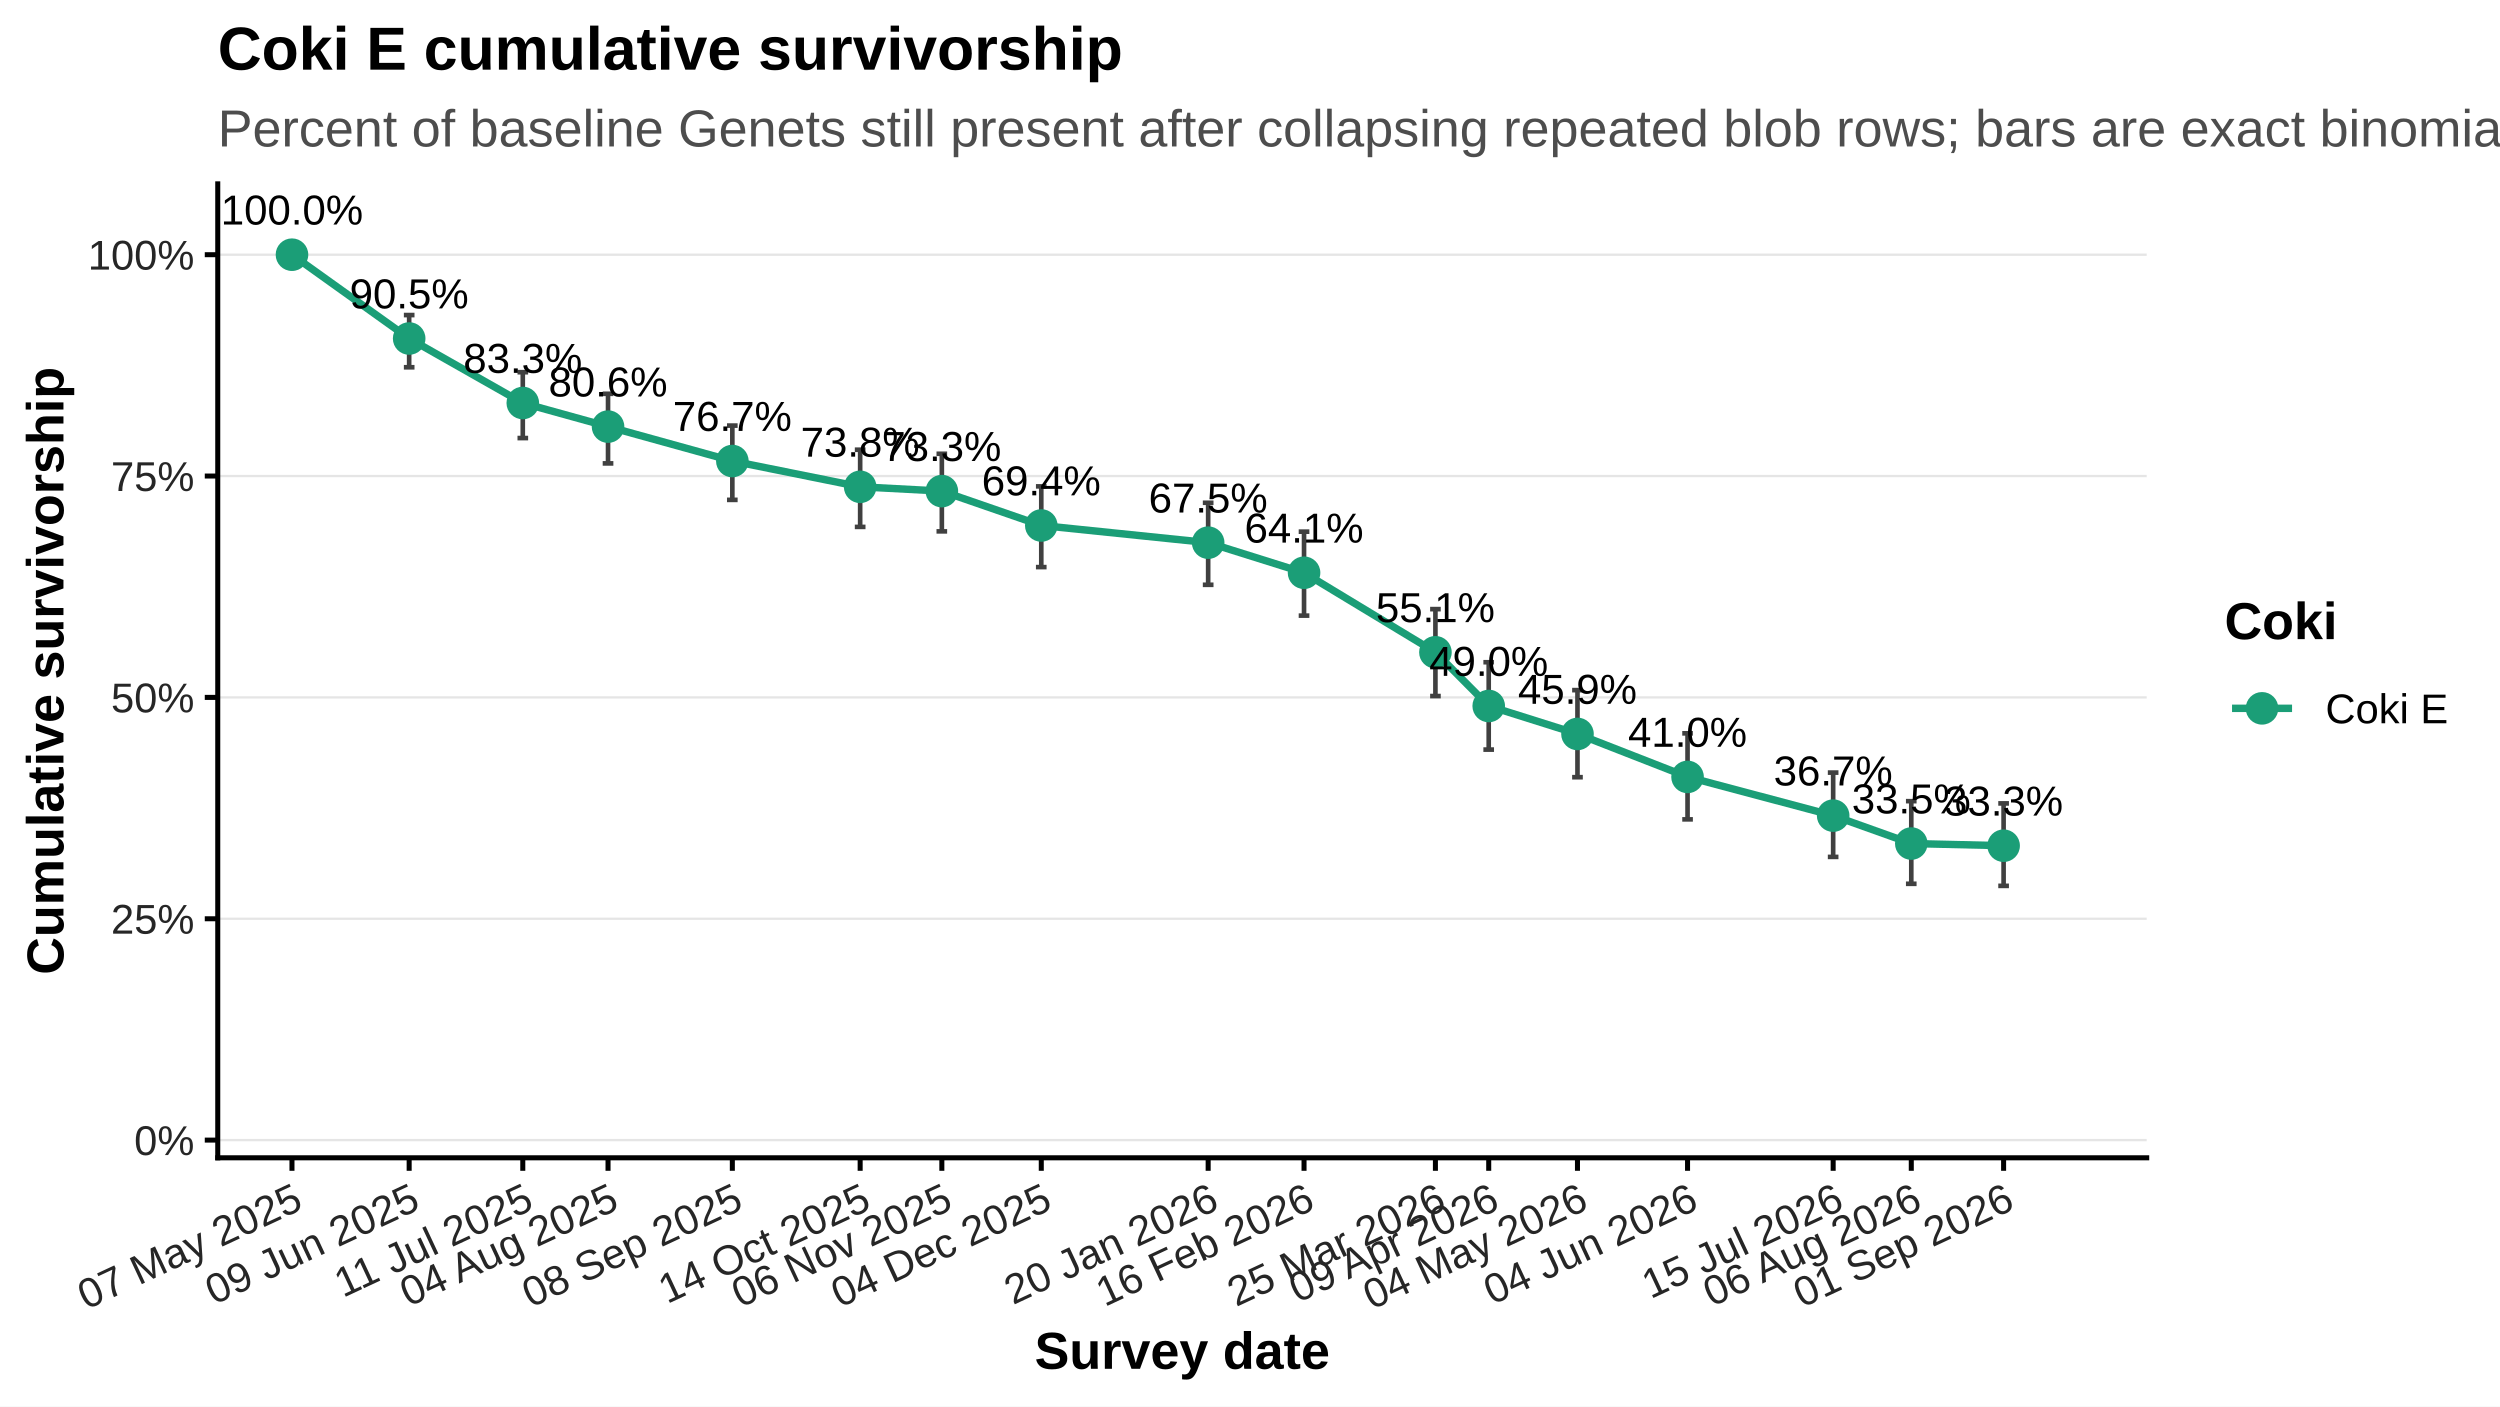
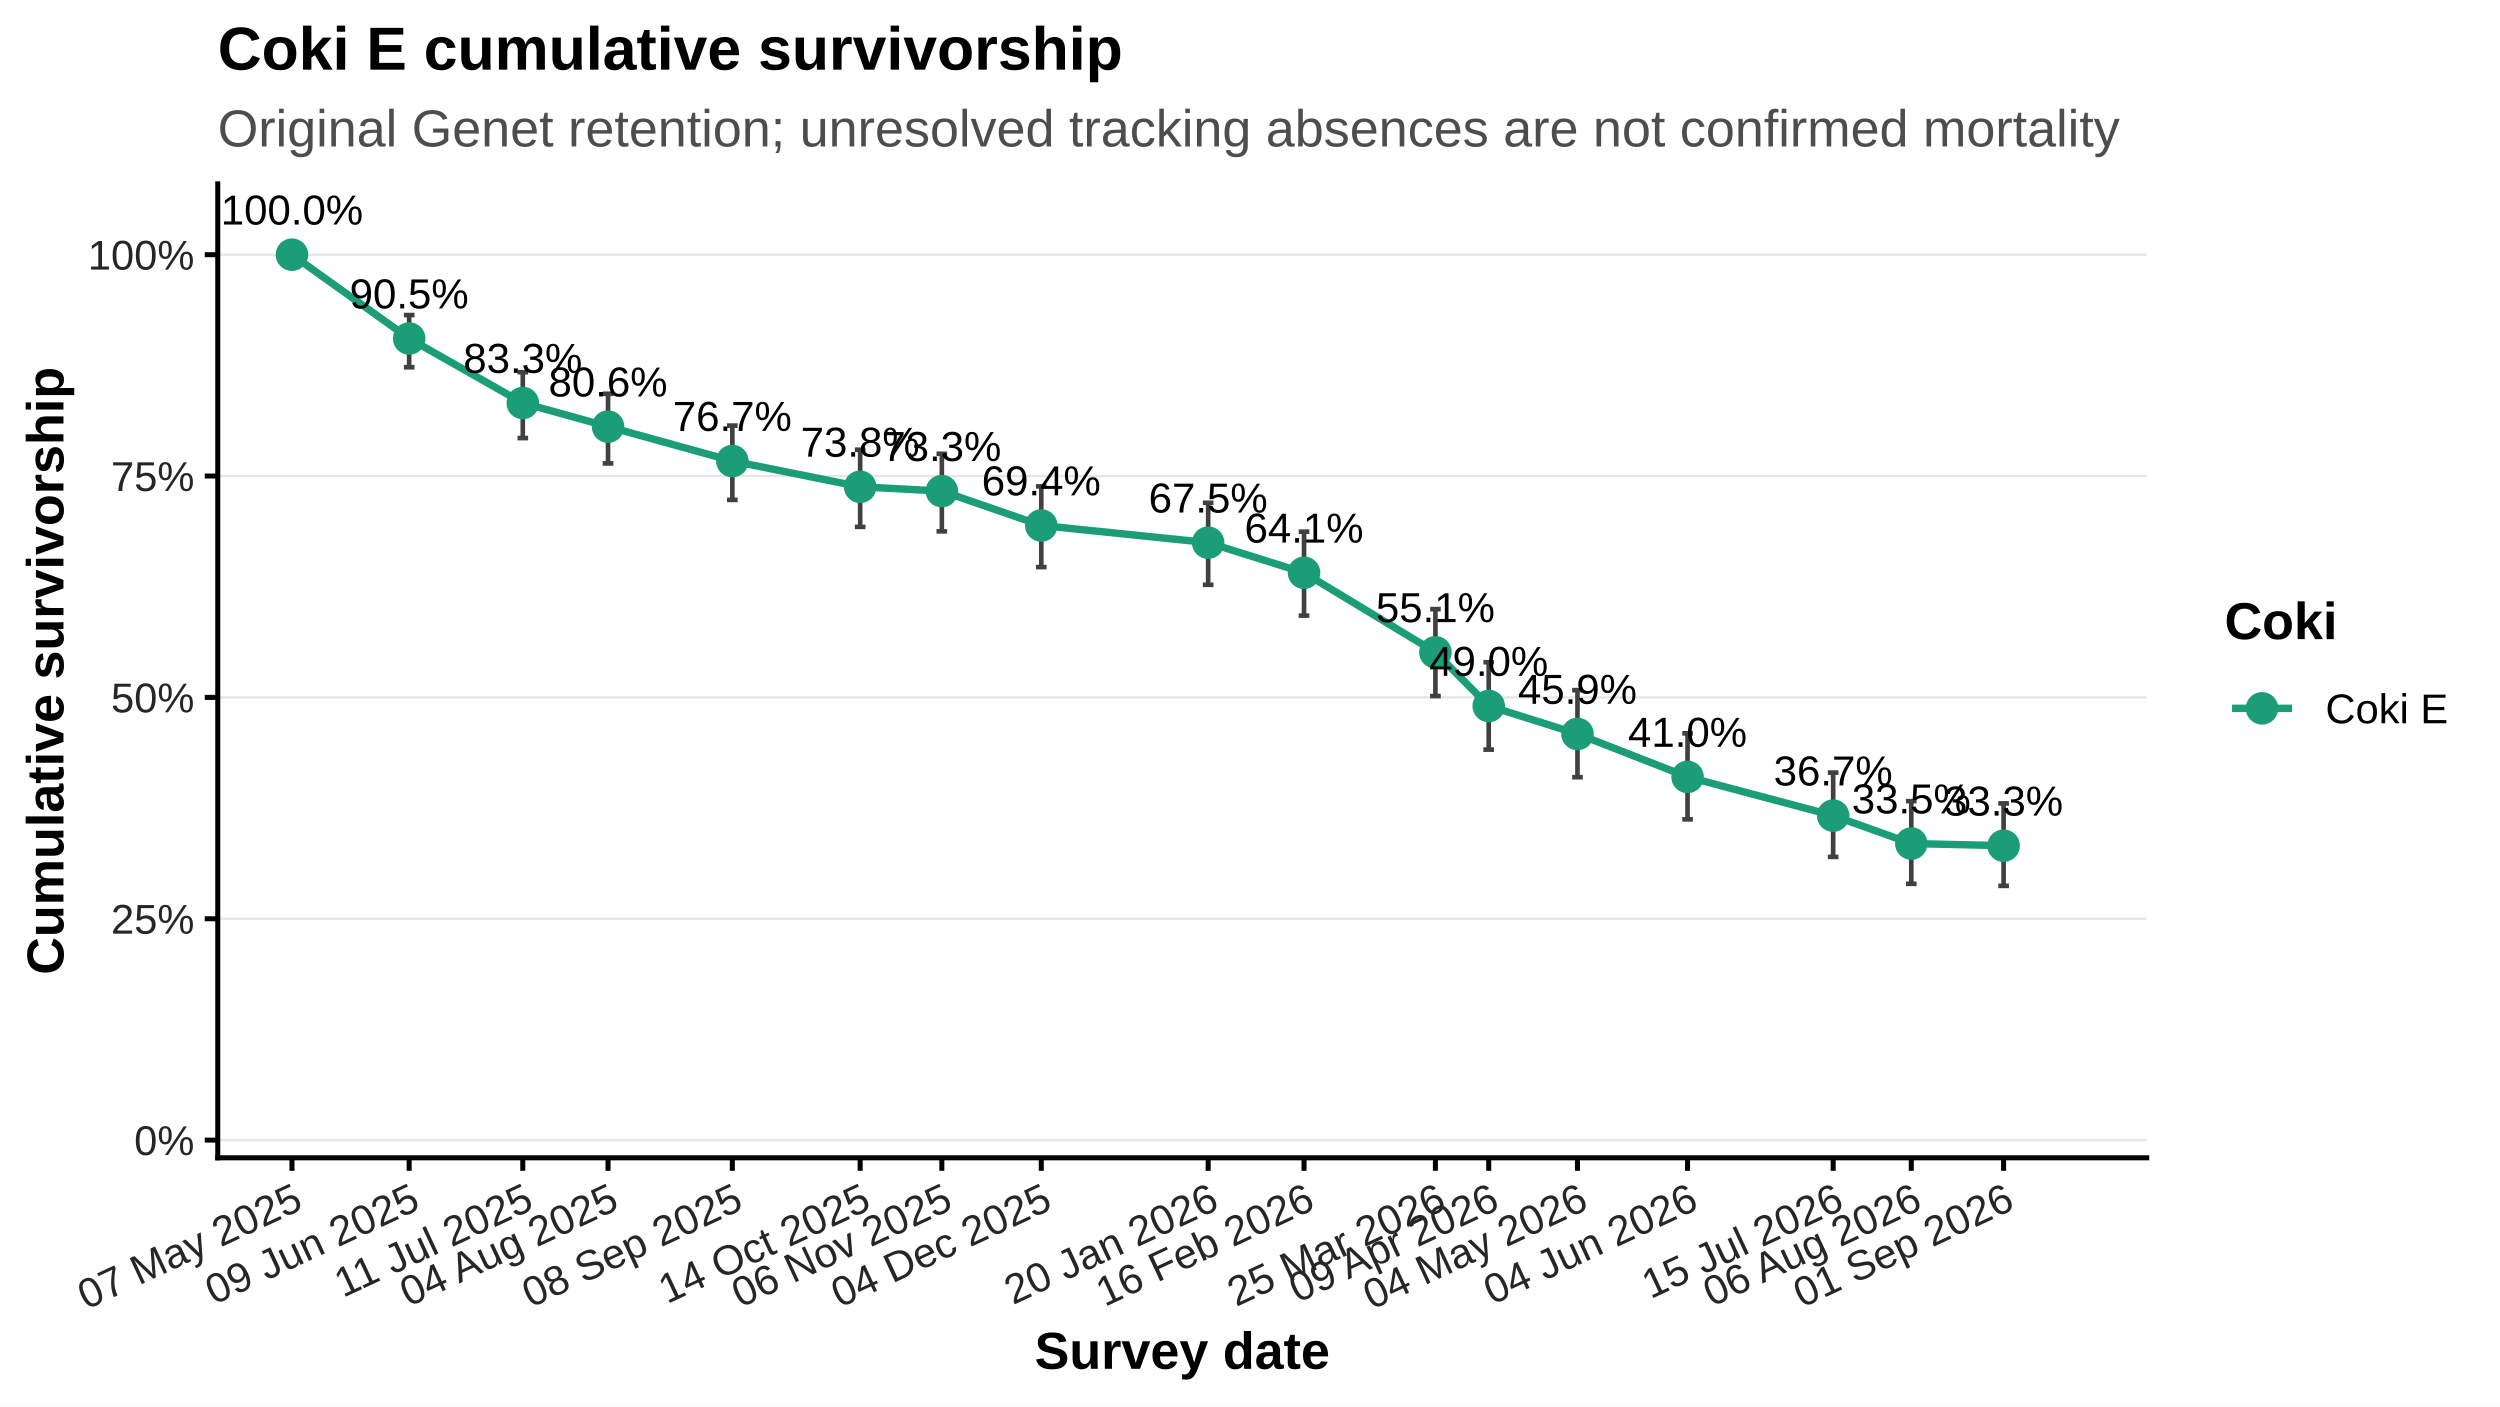
<svg xmlns="http://www.w3.org/2000/svg" class="svglite" width="576.00pt" height="324.00pt" viewBox="0 0 576.00 324.00">
  <defs>
    <style type="text/css">
    .svglite line, .svglite polyline, .svglite polygon, .svglite path, .svglite rect, .svglite circle {
      fill: none;
      stroke: #000000;
      stroke-linecap: round;
      stroke-linejoin: round;
      stroke-miterlimit: 10.00;
    }
    .svglite text {
      white-space: pre;
    }
  </style>
  </defs>
  <rect width="100%" height="100%" style="stroke: none; fill: #FFFFFF;" />
  <defs>
    <clipPath id="cpMC4wMHw1NzYuMDB8MC4wMHwzMjQuMDA=">
      <rect x="0.00" y="0.00" width="576.00" height="324.00" />
    </clipPath>
  </defs>
  <g clip-path="url(#cpMC4wMHw1NzYuMDB8MC4wMHwzMjQuMDA=)">
    <rect x="-0" y="0.00" width="576.00" height="324.00" style="stroke-width: 1.16; stroke: #FFFFFF; fill: #FFFFFF;" />
  </g>
  <defs>
    <clipPath id="cpNTAuMTd8NDk0LjYwfDQyLjM2fDI2Ni43Ng==">
      <rect x="50.17" y="42.36" width="444.43" height="224.40" />
    </clipPath>
  </defs>
  <g clip-path="url(#cpNTAuMTd8NDk0LjYwfDQyLjM2fDI2Ni43Ng==)">
    <rect x="50.17" y="42.36" width="444.43" height="224.40" style="stroke-width: 1.16; stroke: none; fill: #FFFFFF;" />
    <polyline points="50.17,262.68 494.60,262.68 " style="stroke-width: 0.53; stroke: #E5E5E5; stroke-linecap: butt;" />
    <polyline points="50.17,211.68 494.60,211.68 " style="stroke-width: 0.53; stroke: #E5E5E5; stroke-linecap: butt;" />
    <polyline points="50.17,160.68 494.60,160.68 " style="stroke-width: 0.53; stroke: #E5E5E5; stroke-linecap: butt;" />
    <polyline points="50.17,109.68 494.60,109.68 " style="stroke-width: 0.53; stroke: #E5E5E5; stroke-linecap: butt;" />
    <polyline points="50.17,58.68 494.60,58.68 " style="stroke-width: 0.53; stroke: #E5E5E5; stroke-linecap: butt;" />
    <polyline points="66.05,58.68 68.50,58.68 " style="stroke-width: 1.07; stroke: #404040; stroke-linecap: butt;" />
    <polyline points="67.27,58.68 67.27,60.50 " style="stroke-width: 1.07; stroke: #404040; stroke-linecap: butt;" />
    <polyline points="66.05,60.50 68.50,60.50 " style="stroke-width: 1.07; stroke: #404040; stroke-linecap: butt;" />
    <polyline points="93.05,72.59 95.50,72.59 " style="stroke-width: 1.07; stroke: #404040; stroke-linecap: butt;" />
    <polyline points="94.27,72.59 94.27,84.62 " style="stroke-width: 1.07; stroke: #404040; stroke-linecap: butt;" />
    <polyline points="93.05,84.62 95.50,84.62 " style="stroke-width: 1.07; stroke: #404040; stroke-linecap: butt;" />
    <polyline points="119.23,85.75 121.68,85.75 " style="stroke-width: 1.07; stroke: #404040; stroke-linecap: butt;" />
    <polyline points="120.45,85.75 120.45,100.93 " style="stroke-width: 1.07; stroke: #404040; stroke-linecap: butt;" />
    <polyline points="119.23,100.93 121.68,100.93 " style="stroke-width: 1.07; stroke: #404040; stroke-linecap: butt;" />
    <polyline points="138.86,90.73 141.32,90.73 " style="stroke-width: 1.07; stroke: #404040; stroke-linecap: butt;" />
    <polyline points="140.09,90.73 140.09,106.77 " style="stroke-width: 1.07; stroke: #404040; stroke-linecap: butt;" />
    <polyline points="138.86,106.77 141.32,106.77 " style="stroke-width: 1.07; stroke: #404040; stroke-linecap: butt;" />
    <polyline points="167.50,98.06 169.95,98.06 " style="stroke-width: 1.07; stroke: #404040; stroke-linecap: butt;" />
    <polyline points="168.73,98.06 168.73,115.17 " style="stroke-width: 1.07; stroke: #404040; stroke-linecap: butt;" />
    <polyline points="167.50,115.17 169.95,115.17 " style="stroke-width: 1.07; stroke: #404040; stroke-linecap: butt;" />
    <polyline points="196.95,103.62 199.41,103.62 " style="stroke-width: 1.07; stroke: #404040; stroke-linecap: butt;" />
    <polyline points="198.18,103.62 198.18,121.40 " style="stroke-width: 1.07; stroke: #404040; stroke-linecap: butt;" />
    <polyline points="196.95,121.40 199.41,121.40 " style="stroke-width: 1.07; stroke: #404040; stroke-linecap: butt;" />
    <polyline points="215.77,104.55 218.22,104.55 " style="stroke-width: 1.07; stroke: #404040; stroke-linecap: butt;" />
    <polyline points="217.00,104.55 217.00,122.43 " style="stroke-width: 1.07; stroke: #404040; stroke-linecap: butt;" />
    <polyline points="215.77,122.43 218.22,122.43 " style="stroke-width: 1.07; stroke: #404040; stroke-linecap: butt;" />
    <polyline points="238.68,112.06 241.13,112.06 " style="stroke-width: 1.07; stroke: #404040; stroke-linecap: butt;" />
    <polyline points="239.91,112.06 239.91,130.66 " style="stroke-width: 1.07; stroke: #404040; stroke-linecap: butt;" />
    <polyline points="238.68,130.66 241.13,130.66 " style="stroke-width: 1.07; stroke: #404040; stroke-linecap: butt;" />
    <polyline points="277.13,115.84 279.59,115.84 " style="stroke-width: 1.07; stroke: #404040; stroke-linecap: butt;" />
    <polyline points="278.36,115.84 278.36,134.74 " style="stroke-width: 1.07; stroke: #404040; stroke-linecap: butt;" />
    <polyline points="277.13,134.74 279.59,134.74 " style="stroke-width: 1.07; stroke: #404040; stroke-linecap: butt;" />
    <polyline points="299.22,122.50 301.68,122.50 " style="stroke-width: 1.07; stroke: #404040; stroke-linecap: butt;" />
    <polyline points="300.45,122.50 300.45,141.84 " style="stroke-width: 1.07; stroke: #404040; stroke-linecap: butt;" />
    <polyline points="299.22,141.84 301.68,141.84 " style="stroke-width: 1.07; stroke: #404040; stroke-linecap: butt;" />
    <polyline points="329.50,140.34 331.95,140.34 " style="stroke-width: 1.07; stroke: #404040; stroke-linecap: butt;" />
    <polyline points="330.72,140.34 330.72,160.37 " style="stroke-width: 1.07; stroke: #404040; stroke-linecap: butt;" />
    <polyline points="329.50,160.37 331.95,160.37 " style="stroke-width: 1.07; stroke: #404040; stroke-linecap: butt;" />
    <polyline points="341.77,152.58 344.22,152.58 " style="stroke-width: 1.07; stroke: #404040; stroke-linecap: butt;" />
    <polyline points="343.00,152.58 343.00,172.71 " style="stroke-width: 1.07; stroke: #404040; stroke-linecap: butt;" />
    <polyline points="341.77,172.71 344.22,172.71 " style="stroke-width: 1.07; stroke: #404040; stroke-linecap: butt;" />
    <polyline points="362.22,159.01 364.68,159.01 " style="stroke-width: 1.07; stroke: #404040; stroke-linecap: butt;" />
    <polyline points="363.45,159.01 363.45,179.07 " style="stroke-width: 1.07; stroke: #404040; stroke-linecap: butt;" />
    <polyline points="362.22,179.07 364.68,179.07 " style="stroke-width: 1.07; stroke: #404040; stroke-linecap: butt;" />
    <polyline points="387.59,168.96 390.04,168.96 " style="stroke-width: 1.07; stroke: #404040; stroke-linecap: butt;" />
    <polyline points="388.81,168.96 388.81,188.78 " style="stroke-width: 1.07; stroke: #404040; stroke-linecap: butt;" />
    <polyline points="387.59,188.78 390.04,188.78 " style="stroke-width: 1.07; stroke: #404040; stroke-linecap: butt;" />
    <polyline points="421.13,178.01 423.58,178.01 " style="stroke-width: 1.07; stroke: #404040; stroke-linecap: butt;" />
    <polyline points="422.36,178.01 422.36,197.43 " style="stroke-width: 1.07; stroke: #404040; stroke-linecap: butt;" />
    <polyline points="421.13,197.43 423.58,197.43 " style="stroke-width: 1.07; stroke: #404040; stroke-linecap: butt;" />
    <polyline points="439.13,184.59 441.58,184.59 " style="stroke-width: 1.07; stroke: #404040; stroke-linecap: butt;" />
    <polyline points="440.36,184.59 440.36,203.63 " style="stroke-width: 1.07; stroke: #404040; stroke-linecap: butt;" />
    <polyline points="439.13,203.63 441.58,203.63 " style="stroke-width: 1.07; stroke: #404040; stroke-linecap: butt;" />
    <polyline points="460.40,185.10 462.86,185.10 " style="stroke-width: 1.07; stroke: #404040; stroke-linecap: butt;" />
    <polyline points="461.63,185.10 461.63,204.10 " style="stroke-width: 1.07; stroke: #404040; stroke-linecap: butt;" />
    <polyline points="460.40,204.10 462.86,204.10 " style="stroke-width: 1.07; stroke: #404040; stroke-linecap: butt;" />
    <polyline points="67.27,58.68 94.27,77.99 120.45,92.85 140.09,98.29 168.73,106.22 198.18,112.16 217.00,113.15 239.91,121.07 278.36,125.03 300.45,131.96 330.72,150.28 343.00,162.66 363.45,169.10 388.81,179.00 422.36,187.92 440.36,194.35 461.63,194.85 " style="stroke-width: 1.71; stroke: #1B9E77; stroke-linecap: butt;" />
    <circle cx="67.27" cy="58.68" r="3.37" style="stroke-width: 0.77; stroke: #1B9E77; fill: #1B9E77;" />
    <circle cx="94.27" cy="77.99" r="3.37" style="stroke-width: 0.77; stroke: #1B9E77; fill: #1B9E77;" />
    <circle cx="120.45" cy="92.85" r="3.37" style="stroke-width: 0.77; stroke: #1B9E77; fill: #1B9E77;" />
    <circle cx="140.09" cy="98.29" r="3.37" style="stroke-width: 0.77; stroke: #1B9E77; fill: #1B9E77;" />
    <circle cx="168.73" cy="106.22" r="3.37" style="stroke-width: 0.77; stroke: #1B9E77; fill: #1B9E77;" />
    <circle cx="198.18" cy="112.16" r="3.37" style="stroke-width: 0.77; stroke: #1B9E77; fill: #1B9E77;" />
    <circle cx="217.00" cy="113.15" r="3.37" style="stroke-width: 0.77; stroke: #1B9E77; fill: #1B9E77;" />
    <circle cx="239.91" cy="121.07" r="3.37" style="stroke-width: 0.77; stroke: #1B9E77; fill: #1B9E77;" />
    <circle cx="278.36" cy="125.03" r="3.37" style="stroke-width: 0.77; stroke: #1B9E77; fill: #1B9E77;" />
    <circle cx="300.45" cy="131.96" r="3.37" style="stroke-width: 0.77; stroke: #1B9E77; fill: #1B9E77;" />
    <circle cx="330.72" cy="150.28" r="3.37" style="stroke-width: 0.77; stroke: #1B9E77; fill: #1B9E77;" />
    <circle cx="343.00" cy="162.66" r="3.37" style="stroke-width: 0.77; stroke: #1B9E77; fill: #1B9E77;" />
    <circle cx="363.45" cy="169.10" r="3.37" style="stroke-width: 0.77; stroke: #1B9E77; fill: #1B9E77;" />
    <circle cx="388.81" cy="179.00" r="3.37" style="stroke-width: 0.77; stroke: #1B9E77; fill: #1B9E77;" />
    <circle cx="422.36" cy="187.92" r="3.37" style="stroke-width: 0.77; stroke: #1B9E77; fill: #1B9E77;" />
    <circle cx="440.36" cy="194.35" r="3.37" style="stroke-width: 0.77; stroke: #1B9E77; fill: #1B9E77;" />
    <circle cx="461.63" cy="194.85" r="3.37" style="stroke-width: 0.77; stroke: #1B9E77; fill: #1B9E77;" />
    <text x="67.27" y="51.74" text-anchor="middle" style="font-size: 9.67px; font-family: &quot;Arial&quot;;" textLength="32.80px" lengthAdjust="spacingAndGlyphs">100.0%</text>
    <text x="94.27" y="71.05" text-anchor="middle" style="font-size: 9.67px; font-family: &quot;Arial&quot;;" textLength="27.42px" lengthAdjust="spacingAndGlyphs">90.5%</text>
    <text x="120.45" y="85.91" text-anchor="middle" style="font-size: 9.67px; font-family: &quot;Arial&quot;;" textLength="27.42px" lengthAdjust="spacingAndGlyphs">83.3%</text>
    <text x="140.09" y="91.35" text-anchor="middle" style="font-size: 9.67px; font-family: &quot;Arial&quot;;" textLength="27.42px" lengthAdjust="spacingAndGlyphs">80.6%</text>
    <text x="168.73" y="99.28" text-anchor="middle" style="font-size: 9.67px; font-family: &quot;Arial&quot;;" textLength="27.42px" lengthAdjust="spacingAndGlyphs">76.7%</text>
    <text x="198.18" y="105.22" text-anchor="middle" style="font-size: 9.67px; font-family: &quot;Arial&quot;;" textLength="27.42px" lengthAdjust="spacingAndGlyphs">73.8%</text>
    <text x="217.00" y="106.21" text-anchor="middle" style="font-size: 9.67px; font-family: &quot;Arial&quot;;" textLength="27.42px" lengthAdjust="spacingAndGlyphs">73.3%</text>
    <text x="239.91" y="114.13" text-anchor="middle" style="font-size: 9.67px; font-family: &quot;Arial&quot;;" textLength="27.42px" lengthAdjust="spacingAndGlyphs">69.4%</text>
    <text x="278.36" y="118.09" text-anchor="middle" style="font-size: 9.67px; font-family: &quot;Arial&quot;;" textLength="27.42px" lengthAdjust="spacingAndGlyphs">67.5%</text>
    <text x="300.45" y="125.02" text-anchor="middle" style="font-size: 9.67px; font-family: &quot;Arial&quot;;" textLength="27.42px" lengthAdjust="spacingAndGlyphs">64.1%</text>
    <text x="330.72" y="143.34" text-anchor="middle" style="font-size: 9.67px; font-family: &quot;Arial&quot;;" textLength="27.42px" lengthAdjust="spacingAndGlyphs">55.1%</text>
    <text x="343.00" y="155.72" text-anchor="middle" style="font-size: 9.67px; font-family: &quot;Arial&quot;;" textLength="27.42px" lengthAdjust="spacingAndGlyphs">49.0%</text>
    <text x="363.45" y="162.16" text-anchor="middle" style="font-size: 9.67px; font-family: &quot;Arial&quot;;" textLength="27.42px" lengthAdjust="spacingAndGlyphs">45.9%</text>
    <text x="388.81" y="172.06" text-anchor="middle" style="font-size: 9.67px; font-family: &quot;Arial&quot;;" textLength="27.42px" lengthAdjust="spacingAndGlyphs">41.0%</text>
    <text x="422.36" y="180.97" text-anchor="middle" style="font-size: 9.67px; font-family: &quot;Arial&quot;;" textLength="27.42px" lengthAdjust="spacingAndGlyphs">36.7%</text>
    <text x="440.36" y="187.41" text-anchor="middle" style="font-size: 9.67px; font-family: &quot;Arial&quot;;" textLength="27.42px" lengthAdjust="spacingAndGlyphs">33.5%</text>
    <text x="461.63" y="187.91" text-anchor="middle" style="font-size: 9.67px; font-family: &quot;Arial&quot;;" textLength="27.42px" lengthAdjust="spacingAndGlyphs">33.3%</text>
  </g>
  <g clip-path="url(#cpMC4wMHw1NzYuMDB8MC4wMHwzMjQuMDA=)">
    <polyline points="50.17,266.76 50.17,42.36 " style="stroke-width: 1.16; stroke-linecap: square;" />
    <text x="44.79" y="266.12" text-anchor="end" style="font-size: 9.60px;fill: #262626; font-family: &quot;Arial&quot;;" textLength="13.87px" lengthAdjust="spacingAndGlyphs">0%</text>
    <text x="44.79" y="215.12" text-anchor="end" style="font-size: 9.60px;fill: #262626; font-family: &quot;Arial&quot;;" textLength="19.20px" lengthAdjust="spacingAndGlyphs">25%</text>
    <text x="44.79" y="164.12" text-anchor="end" style="font-size: 9.60px;fill: #262626; font-family: &quot;Arial&quot;;" textLength="19.20px" lengthAdjust="spacingAndGlyphs">50%</text>
    <text x="44.79" y="113.12" text-anchor="end" style="font-size: 9.60px;fill: #262626; font-family: &quot;Arial&quot;;" textLength="19.20px" lengthAdjust="spacingAndGlyphs">75%</text>
    <text x="44.79" y="62.12" text-anchor="end" style="font-size: 9.60px;fill: #262626; font-family: &quot;Arial&quot;;" textLength="24.54px" lengthAdjust="spacingAndGlyphs">100%</text>
    <polyline points="47.18,262.68 50.17,262.68 " style="stroke-width: 1.16; stroke-linecap: butt;" />
    <polyline points="47.18,211.68 50.17,211.68 " style="stroke-width: 1.16; stroke-linecap: butt;" />
    <polyline points="47.18,160.68 50.17,160.68 " style="stroke-width: 1.16; stroke-linecap: butt;" />
    <polyline points="47.18,109.68 50.17,109.68 " style="stroke-width: 1.16; stroke-linecap: butt;" />
    <polyline points="47.18,58.68 50.17,58.68 " style="stroke-width: 1.16; stroke-linecap: butt;" />
    <polyline points="50.17,266.76 494.60,266.76 " style="stroke-width: 1.16; stroke-linecap: square;" />
    <polyline points="67.27,269.75 67.27,266.76 " style="stroke-width: 1.16; stroke-linecap: butt;" />
    <polyline points="94.27,269.75 94.27,266.76 " style="stroke-width: 1.16; stroke-linecap: butt;" />
    <polyline points="120.45,269.75 120.45,266.76 " style="stroke-width: 1.16; stroke-linecap: butt;" />
    <polyline points="140.09,269.75 140.09,266.76 " style="stroke-width: 1.16; stroke-linecap: butt;" />
    <polyline points="168.73,269.75 168.73,266.76 " style="stroke-width: 1.16; stroke-linecap: butt;" />
    <polyline points="198.18,269.75 198.18,266.76 " style="stroke-width: 1.16; stroke-linecap: butt;" />
    <polyline points="217.00,269.75 217.00,266.76 " style="stroke-width: 1.16; stroke-linecap: butt;" />
    <polyline points="239.91,269.75 239.91,266.76 " style="stroke-width: 1.16; stroke-linecap: butt;" />
    <polyline points="278.36,269.75 278.36,266.76 " style="stroke-width: 1.16; stroke-linecap: butt;" />
    <polyline points="300.45,269.75 300.45,266.76 " style="stroke-width: 1.16; stroke-linecap: butt;" />
    <polyline points="330.72,269.75 330.72,266.76 " style="stroke-width: 1.16; stroke-linecap: butt;" />
    <polyline points="343.00,269.75 343.00,266.76 " style="stroke-width: 1.16; stroke-linecap: butt;" />
    <polyline points="363.45,269.75 363.45,266.76 " style="stroke-width: 1.16; stroke-linecap: butt;" />
    <polyline points="388.81,269.75 388.81,266.76 " style="stroke-width: 1.16; stroke-linecap: butt;" />
    <polyline points="422.36,269.75 422.36,266.76 " style="stroke-width: 1.16; stroke-linecap: butt;" />
    <polyline points="440.36,269.75 440.36,266.76 " style="stroke-width: 1.16; stroke-linecap: butt;" />
    <polyline points="461.63,269.75 461.63,266.76 " style="stroke-width: 1.16; stroke-linecap: butt;" />
    <text transform="translate(70.18,278.38) rotate(-25)" text-anchor="end" style="font-size: 9.60px;fill: #262626; font-family: &quot;Arial&quot;;" textLength="55.46px" lengthAdjust="spacingAndGlyphs">07 May 2025</text>
    <text transform="translate(97.18,278.38) rotate(-25)" text-anchor="end" style="font-size: 9.60px;fill: #262626; font-family: &quot;Arial&quot;;" textLength="52.80px" lengthAdjust="spacingAndGlyphs">09 Jun 2025</text>
    <text transform="translate(123.36,278.38) rotate(-25)" text-anchor="end" style="font-size: 9.60px;fill: #262626; font-family: &quot;Arial&quot;;" textLength="49.60px" lengthAdjust="spacingAndGlyphs">11 Jul 2025</text>
    <text transform="translate(143.00,278.38) rotate(-25)" text-anchor="end" style="font-size: 9.60px;fill: #262626; font-family: &quot;Arial&quot;;" textLength="54.41px" lengthAdjust="spacingAndGlyphs">04 Aug 2025</text>
    <text transform="translate(171.63,278.38) rotate(-25)" text-anchor="end" style="font-size: 9.60px;fill: #262626; font-family: &quot;Arial&quot;;" textLength="54.41px" lengthAdjust="spacingAndGlyphs">08 Sep 2025</text>
    <text transform="translate(201.09,278.38) rotate(-25)" text-anchor="end" style="font-size: 9.60px;fill: #262626; font-family: &quot;Arial&quot;;" textLength="52.26px" lengthAdjust="spacingAndGlyphs">14 Oct 2025</text>
    <text transform="translate(219.91,278.38) rotate(-25)" text-anchor="end" style="font-size: 9.60px;fill: #262626; font-family: &quot;Arial&quot;;" textLength="54.40px" lengthAdjust="spacingAndGlyphs">06 Nov 2025</text>
    <text transform="translate(242.82,278.38) rotate(-25)" text-anchor="end" style="font-size: 9.60px;fill: #262626; font-family: &quot;Arial&quot;;" textLength="54.40px" lengthAdjust="spacingAndGlyphs">04 Dec 2025</text>
    <text transform="translate(281.27,278.38) rotate(-25)" text-anchor="end" style="font-size: 9.60px;fill: #262626; font-family: &quot;Arial&quot;;" textLength="52.80px" lengthAdjust="spacingAndGlyphs">20 Jan 2026</text>
    <text transform="translate(303.36,278.38) rotate(-25)" text-anchor="end" style="font-size: 9.60px;fill: #262626; font-family: &quot;Arial&quot;;" textLength="53.87px" lengthAdjust="spacingAndGlyphs">16 Feb 2026</text>
    <text transform="translate(333.63,278.38) rotate(-25)" text-anchor="end" style="font-size: 9.60px;fill: #262626; font-family: &quot;Arial&quot;;" textLength="53.86px" lengthAdjust="spacingAndGlyphs">25 Mar 2026</text>
    <text transform="translate(345.90,278.38) rotate(-25)" text-anchor="end" style="font-size: 9.60px;fill: #262626; font-family: &quot;Arial&quot;;" textLength="52.27px" lengthAdjust="spacingAndGlyphs">09 Apr 2026</text>
    <text transform="translate(366.36,278.38) rotate(-25)" text-anchor="end" style="font-size: 9.60px;fill: #262626; font-family: &quot;Arial&quot;;" textLength="55.46px" lengthAdjust="spacingAndGlyphs">04 May 2026</text>
    <text transform="translate(391.72,278.38) rotate(-25)" text-anchor="end" style="font-size: 9.60px;fill: #262626; font-family: &quot;Arial&quot;;" textLength="52.80px" lengthAdjust="spacingAndGlyphs">04 Jun 2026</text>
    <text transform="translate(425.27,278.38) rotate(-25)" text-anchor="end" style="font-size: 9.60px;fill: #262626; font-family: &quot;Arial&quot;;" textLength="49.60px" lengthAdjust="spacingAndGlyphs">15 Jul 2026</text>
    <text transform="translate(443.27,278.38) rotate(-25)" text-anchor="end" style="font-size: 9.60px;fill: #262626; font-family: &quot;Arial&quot;;" textLength="54.41px" lengthAdjust="spacingAndGlyphs">06 Aug 2026</text>
    <text transform="translate(464.54,278.38) rotate(-25)" text-anchor="end" style="font-size: 9.60px;fill: #262626; font-family: &quot;Arial&quot;;" textLength="54.41px" lengthAdjust="spacingAndGlyphs">01 Sep 2026</text>
    <text x="272.39" y="315.37" text-anchor="middle" style="font-size: 12.00px; font-weight: bold; font-family: &quot;Arial&quot;;" textLength="68.04px" lengthAdjust="spacingAndGlyphs">Survey date</text>
    <text transform="translate(14.62,154.56) rotate(-90)" text-anchor="middle" style="font-size: 12.00px; font-weight: bold; font-family: &quot;Arial&quot;;" textLength="140.05px" lengthAdjust="spacingAndGlyphs">Cumulative survivorship</text>
    <rect x="506.56" y="131.31" width="63.47" height="46.50" style="stroke-width: 1.16; stroke: none; fill: #FFFFFF;" />
    <text x="512.53" y="147.25" style="font-size: 12.00px; font-weight: bold; font-family: &quot;Arial&quot;;" textLength="26.01px" lengthAdjust="spacingAndGlyphs">Coki</text>
    <rect x="512.53" y="154.56" width="17.28" height="17.28" style="stroke-width: 1.16; stroke: none; fill: #FFFFFF;" />
    <line x1="514.26" y1="163.20" x2="528.09" y2="163.20" style="stroke-width: 1.71; stroke: #1B9E77; stroke-linecap: butt;" />
    <circle cx="521.17" cy="163.20" r="3.37" style="stroke-width: 0.77; stroke: #1B9E77; fill: #1B9E77;" />
    <text x="535.79" y="166.64" style="font-size: 9.60px; font-family: &quot;Arial&quot;;" textLength="28.25px" lengthAdjust="spacingAndGlyphs">Coki E</text>
-     <text x="50.17" y="33.74" style="font-size: 12.00px;fill: #4D4D4D; font-family: &quot;Arial&quot;;" textLength="577.61px" lengthAdjust="spacingAndGlyphs">Percent of baseline Genets still present after collapsing repeated blob rows; bars are exact binomial 95% CIs</text>
+     <text x="50.17" y="33.74" style="font-size: 12.00px;fill: #4D4D4D; font-family: &quot;Arial&quot;;" textLength="438.18px" lengthAdjust="spacingAndGlyphs">Original Genet retention; unresolved tracking absences are not confirmed mortality</text>
    <text x="50.17" y="16.05" style="font-size: 14.00px; font-weight: bold; font-family: &quot;Arial&quot;;" textLength="208.43px" lengthAdjust="spacingAndGlyphs">Coki E cumulative survivorship</text>
  </g>
</svg>
